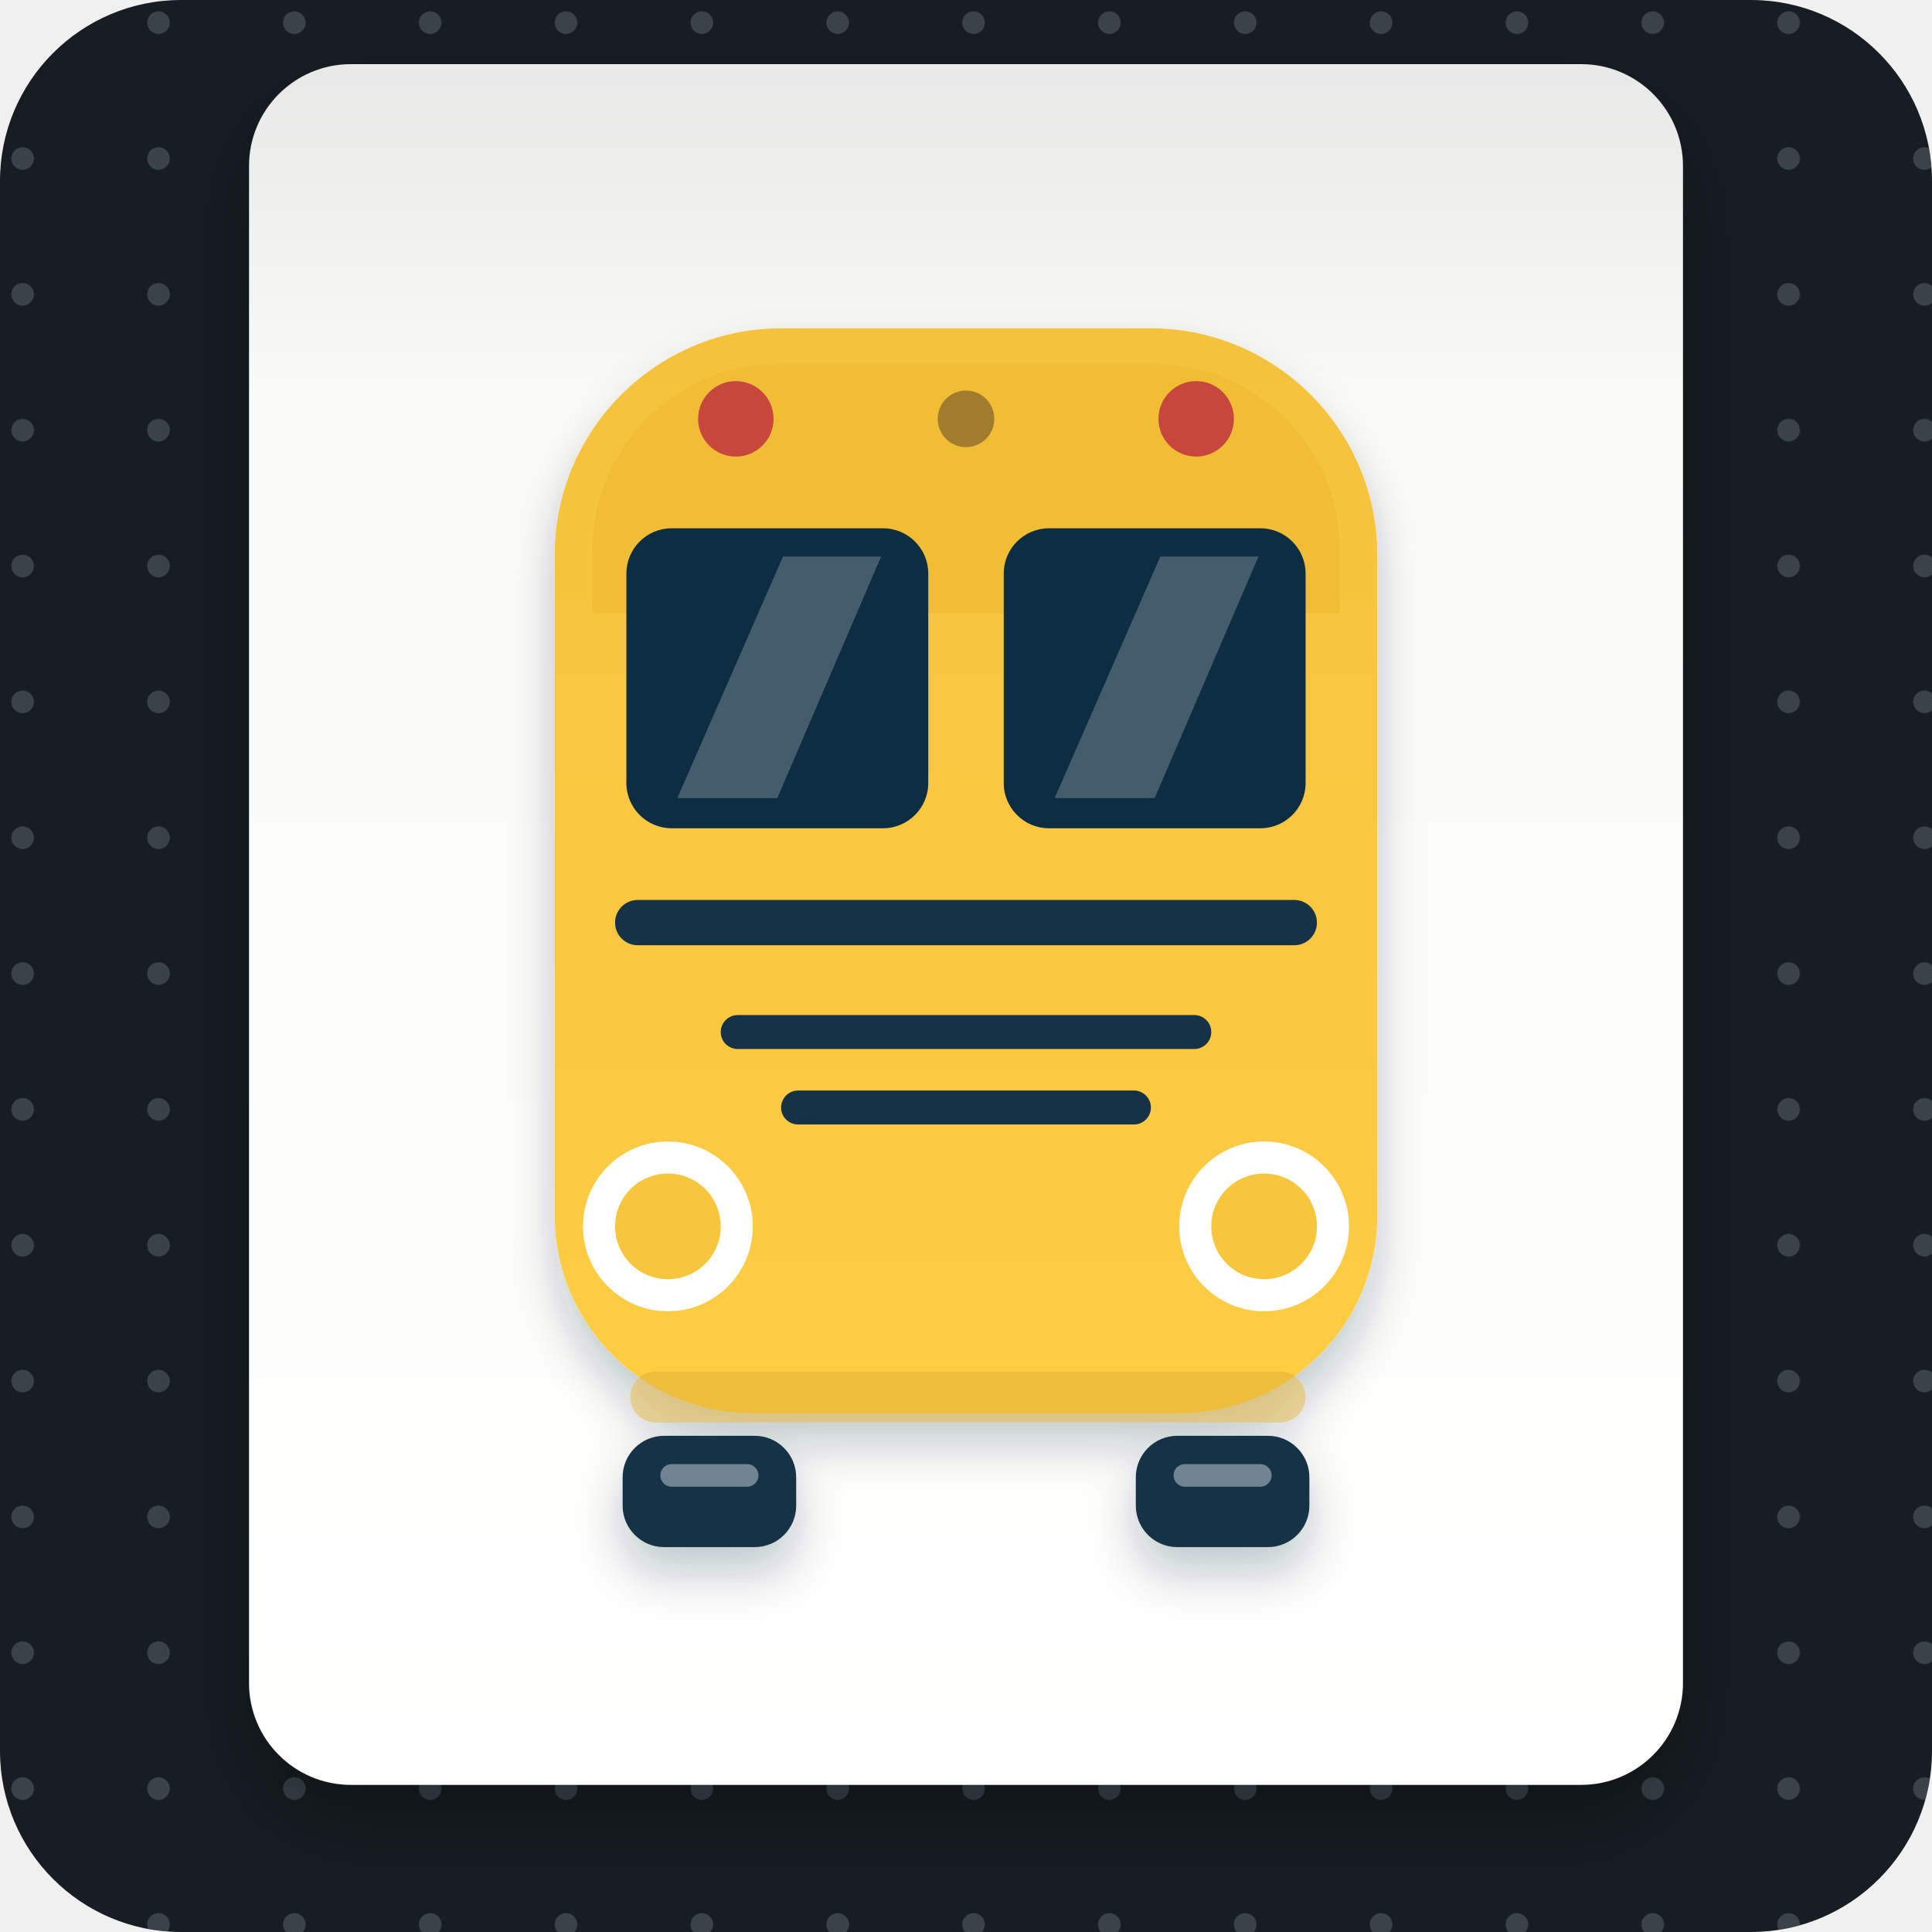
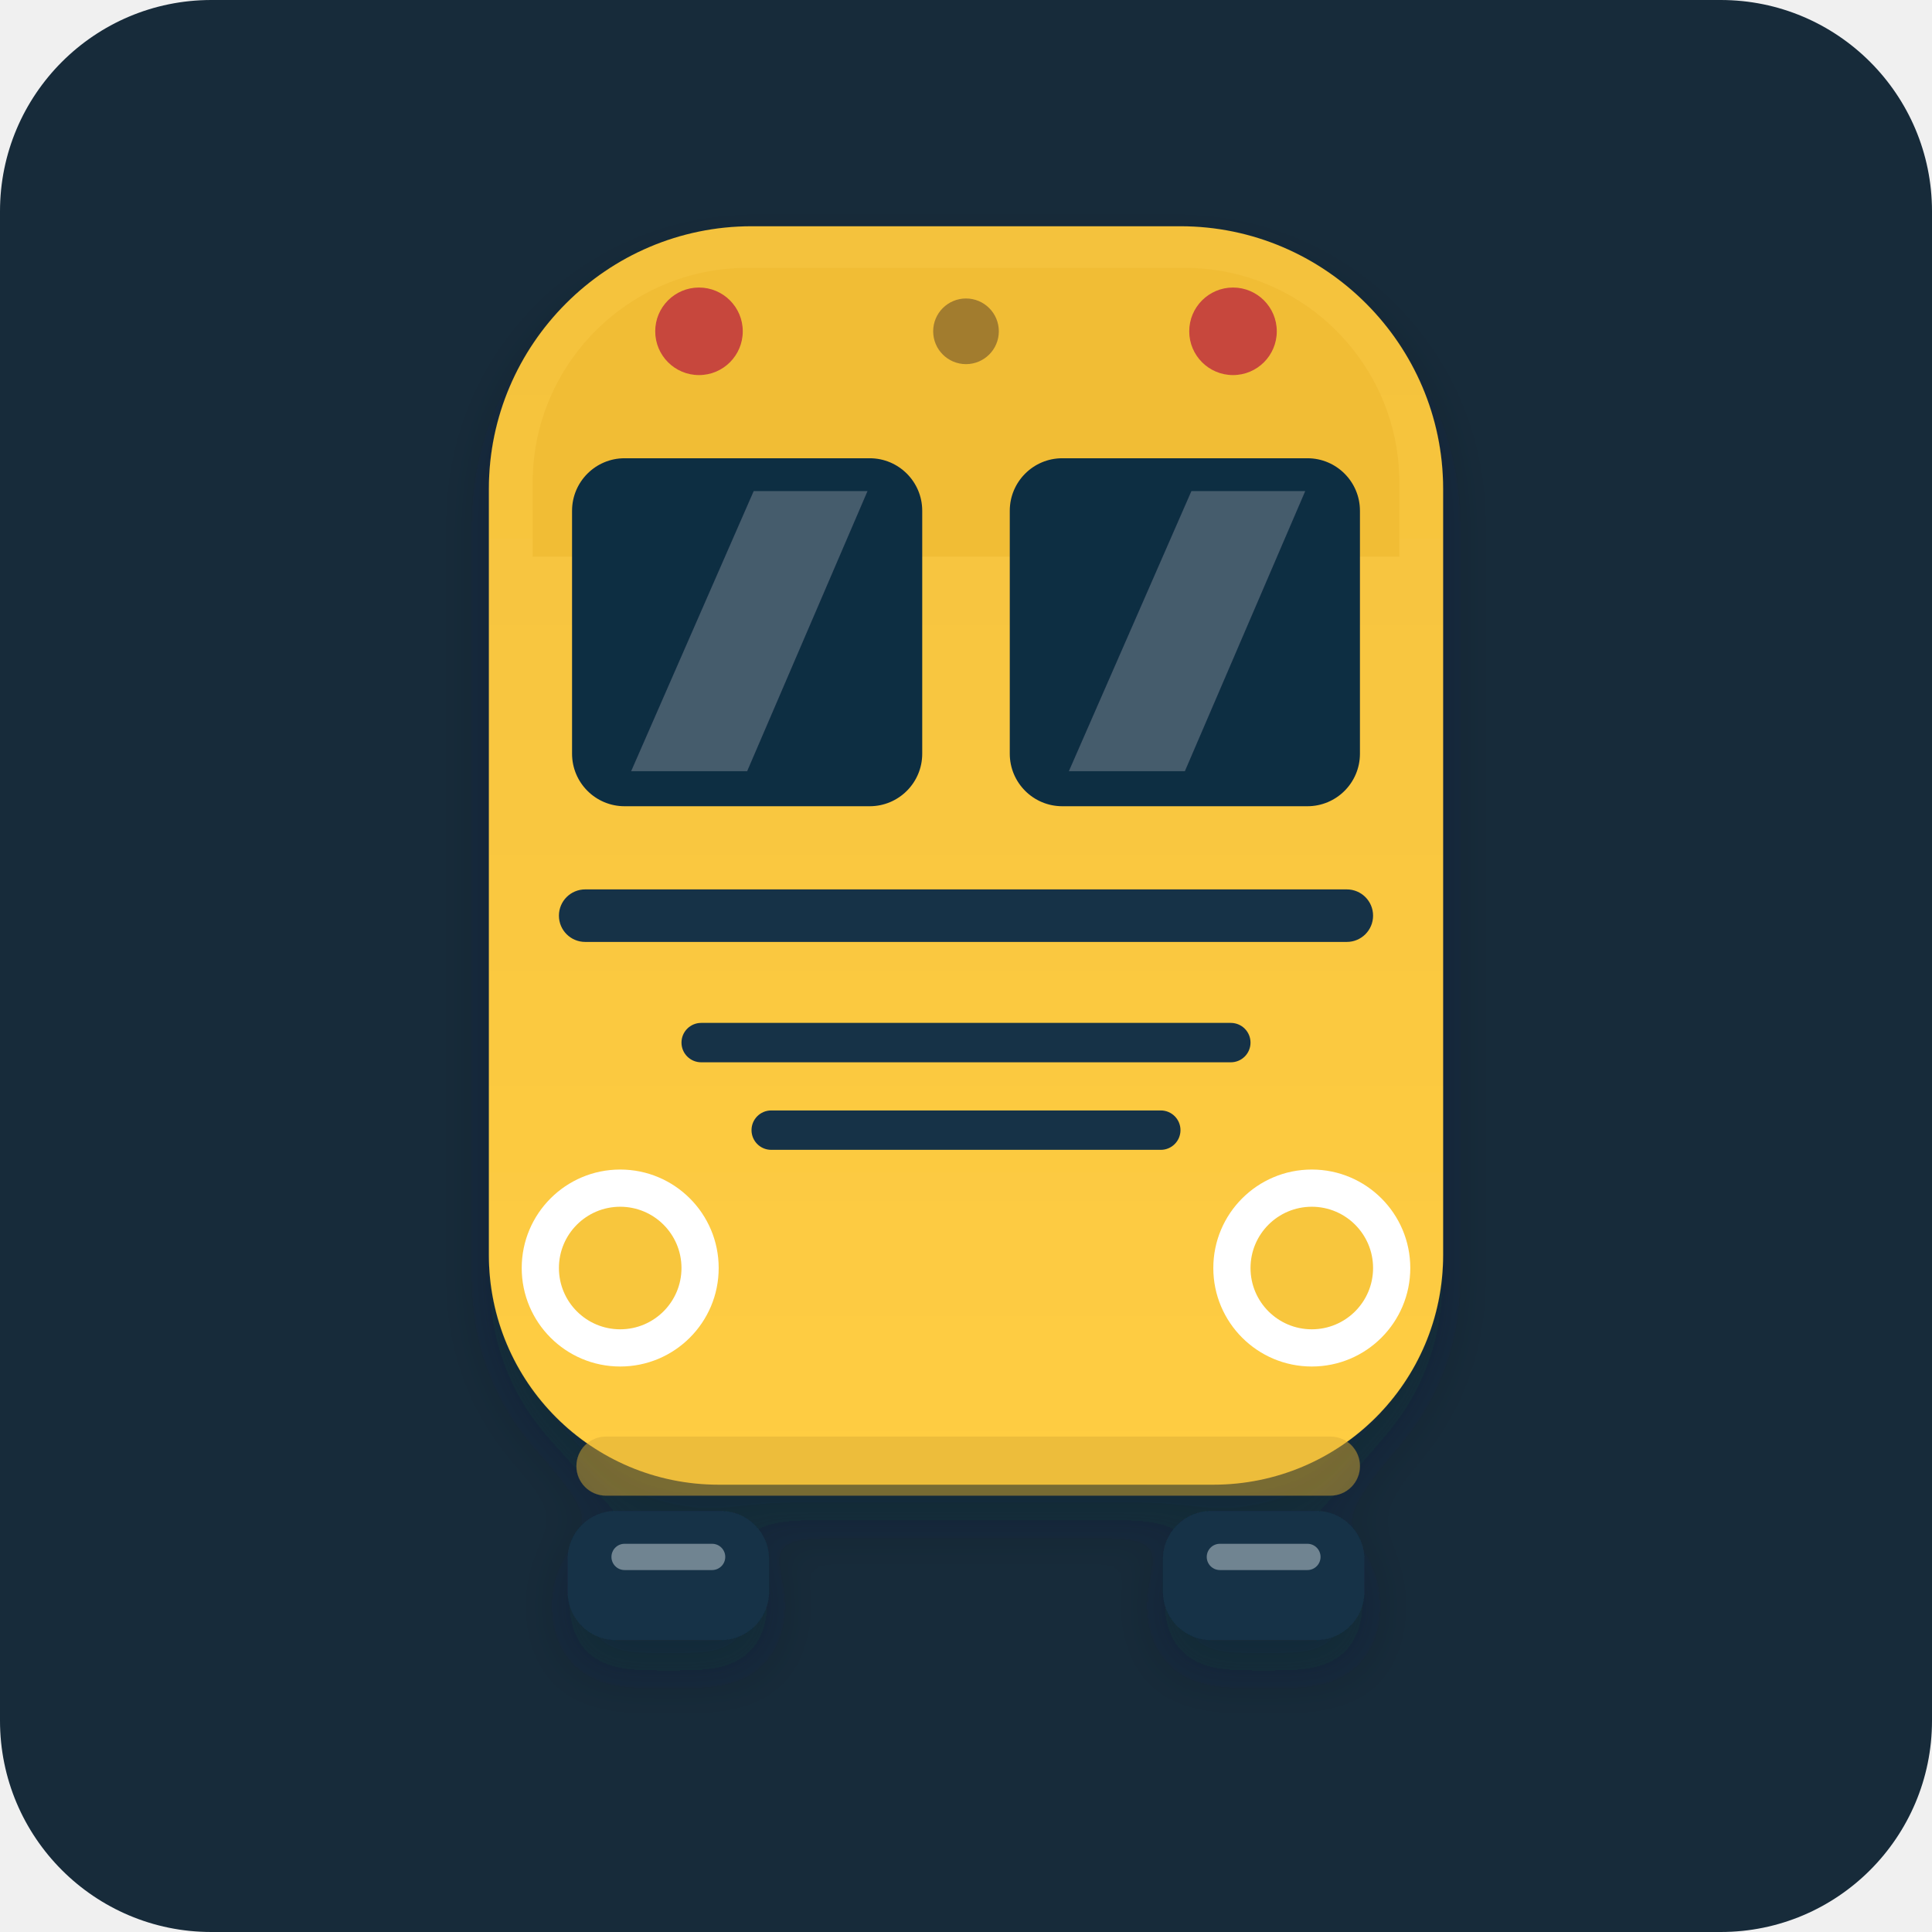
<svg xmlns="http://www.w3.org/2000/svg" viewBox="0 0 1024 1024" role="img" aria-labelledby="title description">
-   <description id="description">A friendly yellow school bus on a white panel over a dotted navy tile.</description>
+   <description id="description">A friendly yellow school bus on a solid navy-blue tile.</description>
  <defs>
-     <pattern id="dots" width="72" height="72" patternUnits="userSpaceOnUse">
-       <circle cx="12" cy="12" r="6" fill="#6B7680" opacity="0.42" />
-     </pattern>
-     <linearGradient id="panel" x1="0" y1="0" x2="0" y2="1">
-       <stop offset="0" stop-color="#E7E8E7" />
-       <stop offset="0.2" stop-color="#FAFAF7" />
-       <stop offset="1" stop-color="#FFFFFF" />
-     </linearGradient>
    <linearGradient id="bus" x1="0" y1="0" x2="0" y2="1">
      <stop offset="0" stop-color="#F4C23D" />
      <stop offset="1" stop-color="#FFCD43" />
    </linearGradient>
-     <filter id="panel-shadow" x="-20%" y="-10%" width="140%" height="125%">
-       <feDropShadow dx="0" dy="20" stdDeviation="24" flood-color="#000000" flood-opacity="0.34" />
-     </filter>
    <filter id="bus-shadow" x="-15%" y="-15%" width="130%" height="140%">
      <feDropShadow dx="0" dy="14" stdDeviation="12" flood-color="#122536" flood-opacity="0.24" />
    </filter>
  </defs>
-   <rect width="1024" height="1024" rx="96" fill="#171D23" />
-   <rect width="1024" height="1024" rx="96" fill="url(#dots)" />
-   <rect x="132" y="34" width="760" height="912" rx="54" fill="url(#panel)" filter="url(#panel-shadow)" />
-   <g filter="url(#bus-shadow)">
+   <rect width="1024" height="1024" rx="112" fill="#172B3A" />
+   <g filter="url(#bus-shadow)" transform="translate(512 512) scale(1.16) translate(-512 -512)">
    <path d="M294 294c0-66 54-120 120-120h196c66 0 120 54 120 120v350c0 58-47 105-105 105H399c-58 0-105-47-105-105V294Z" fill="url(#bus)" />
    <path d="M314 291c0-54 44-98 98-98h200c54 0 98 44 98 98v34H314v-34Z" fill="#F1BD36" />
    <circle cx="390" cy="222" r="20" fill="#C7463D" />
    <circle cx="512" cy="222" r="15" fill="#A27B2F" />
    <circle cx="634" cy="222" r="20" fill="#C7463D" />
    <rect x="332" y="280" width="160" height="159" rx="24" fill="#102D43" />
    <rect x="532" y="280" width="160" height="159" rx="24" fill="#102D43" />
    <path d="m467 295-55 128h-53l56-128h52Z" fill="#FFFFFF" opacity="0.22" />
    <path d="m667 295-55 128h-53l56-128h52Z" fill="#FFFFFF" opacity="0.22" />
    <rect x="326" y="477" width="372" height="24" rx="12" fill="#173247" />
    <rect x="382" y="538" width="260" height="18" rx="9" fill="#173247" />
    <rect x="414" y="578" width="196" height="18" rx="9" fill="#173247" />
    <circle cx="354" cy="650" r="45" fill="#FFFFFF" />
    <circle cx="354" cy="650" r="28" fill="#F8C63D" />
    <circle cx="670" cy="650" r="45" fill="#FFFFFF" />
    <circle cx="670" cy="650" r="28" fill="#F8C63D" />
    <rect x="334" y="727" width="358" height="27" rx="13.5" fill="#D8A92F" opacity="0.45" />
    <rect x="330" y="761" width="92" height="59" rx="22" fill="#173247" />
    <rect x="602" y="761" width="92" height="59" rx="22" fill="#173247" />
    <rect x="350" y="776" width="52" height="12" rx="6" fill="#6F8491" />
    <rect x="622" y="776" width="52" height="12" rx="6" fill="#6F8491" />
  </g>
</svg>
